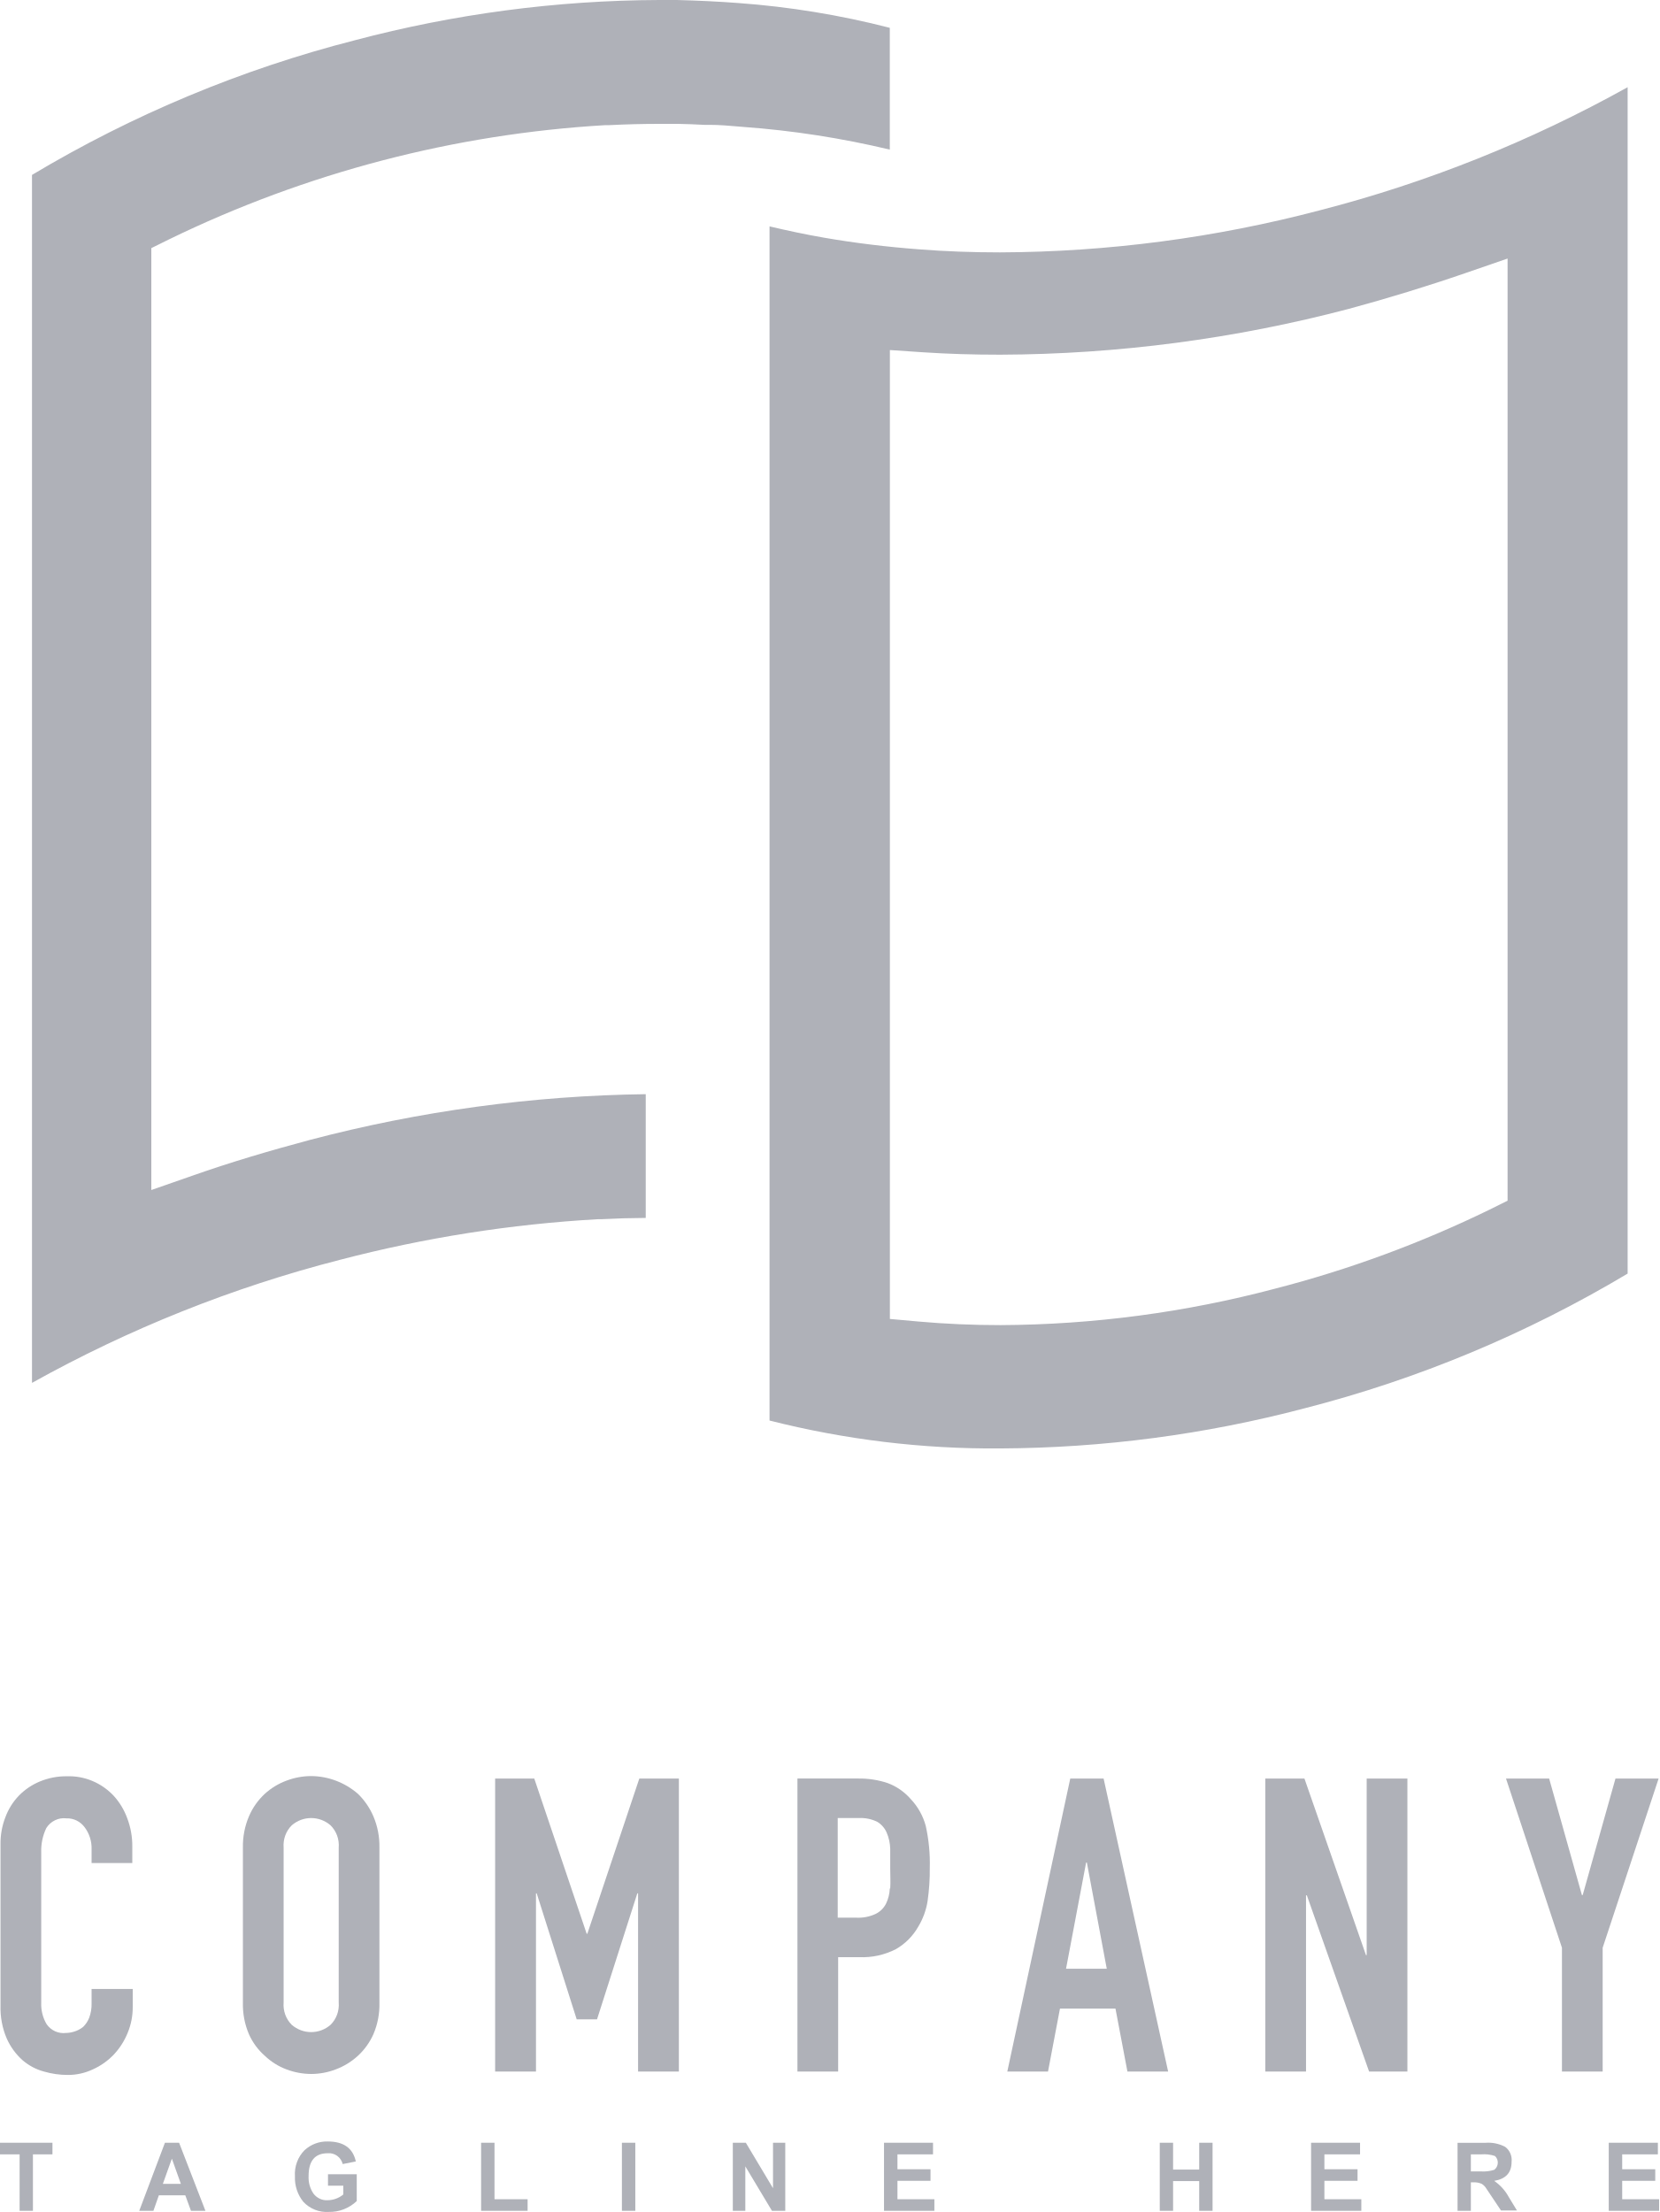
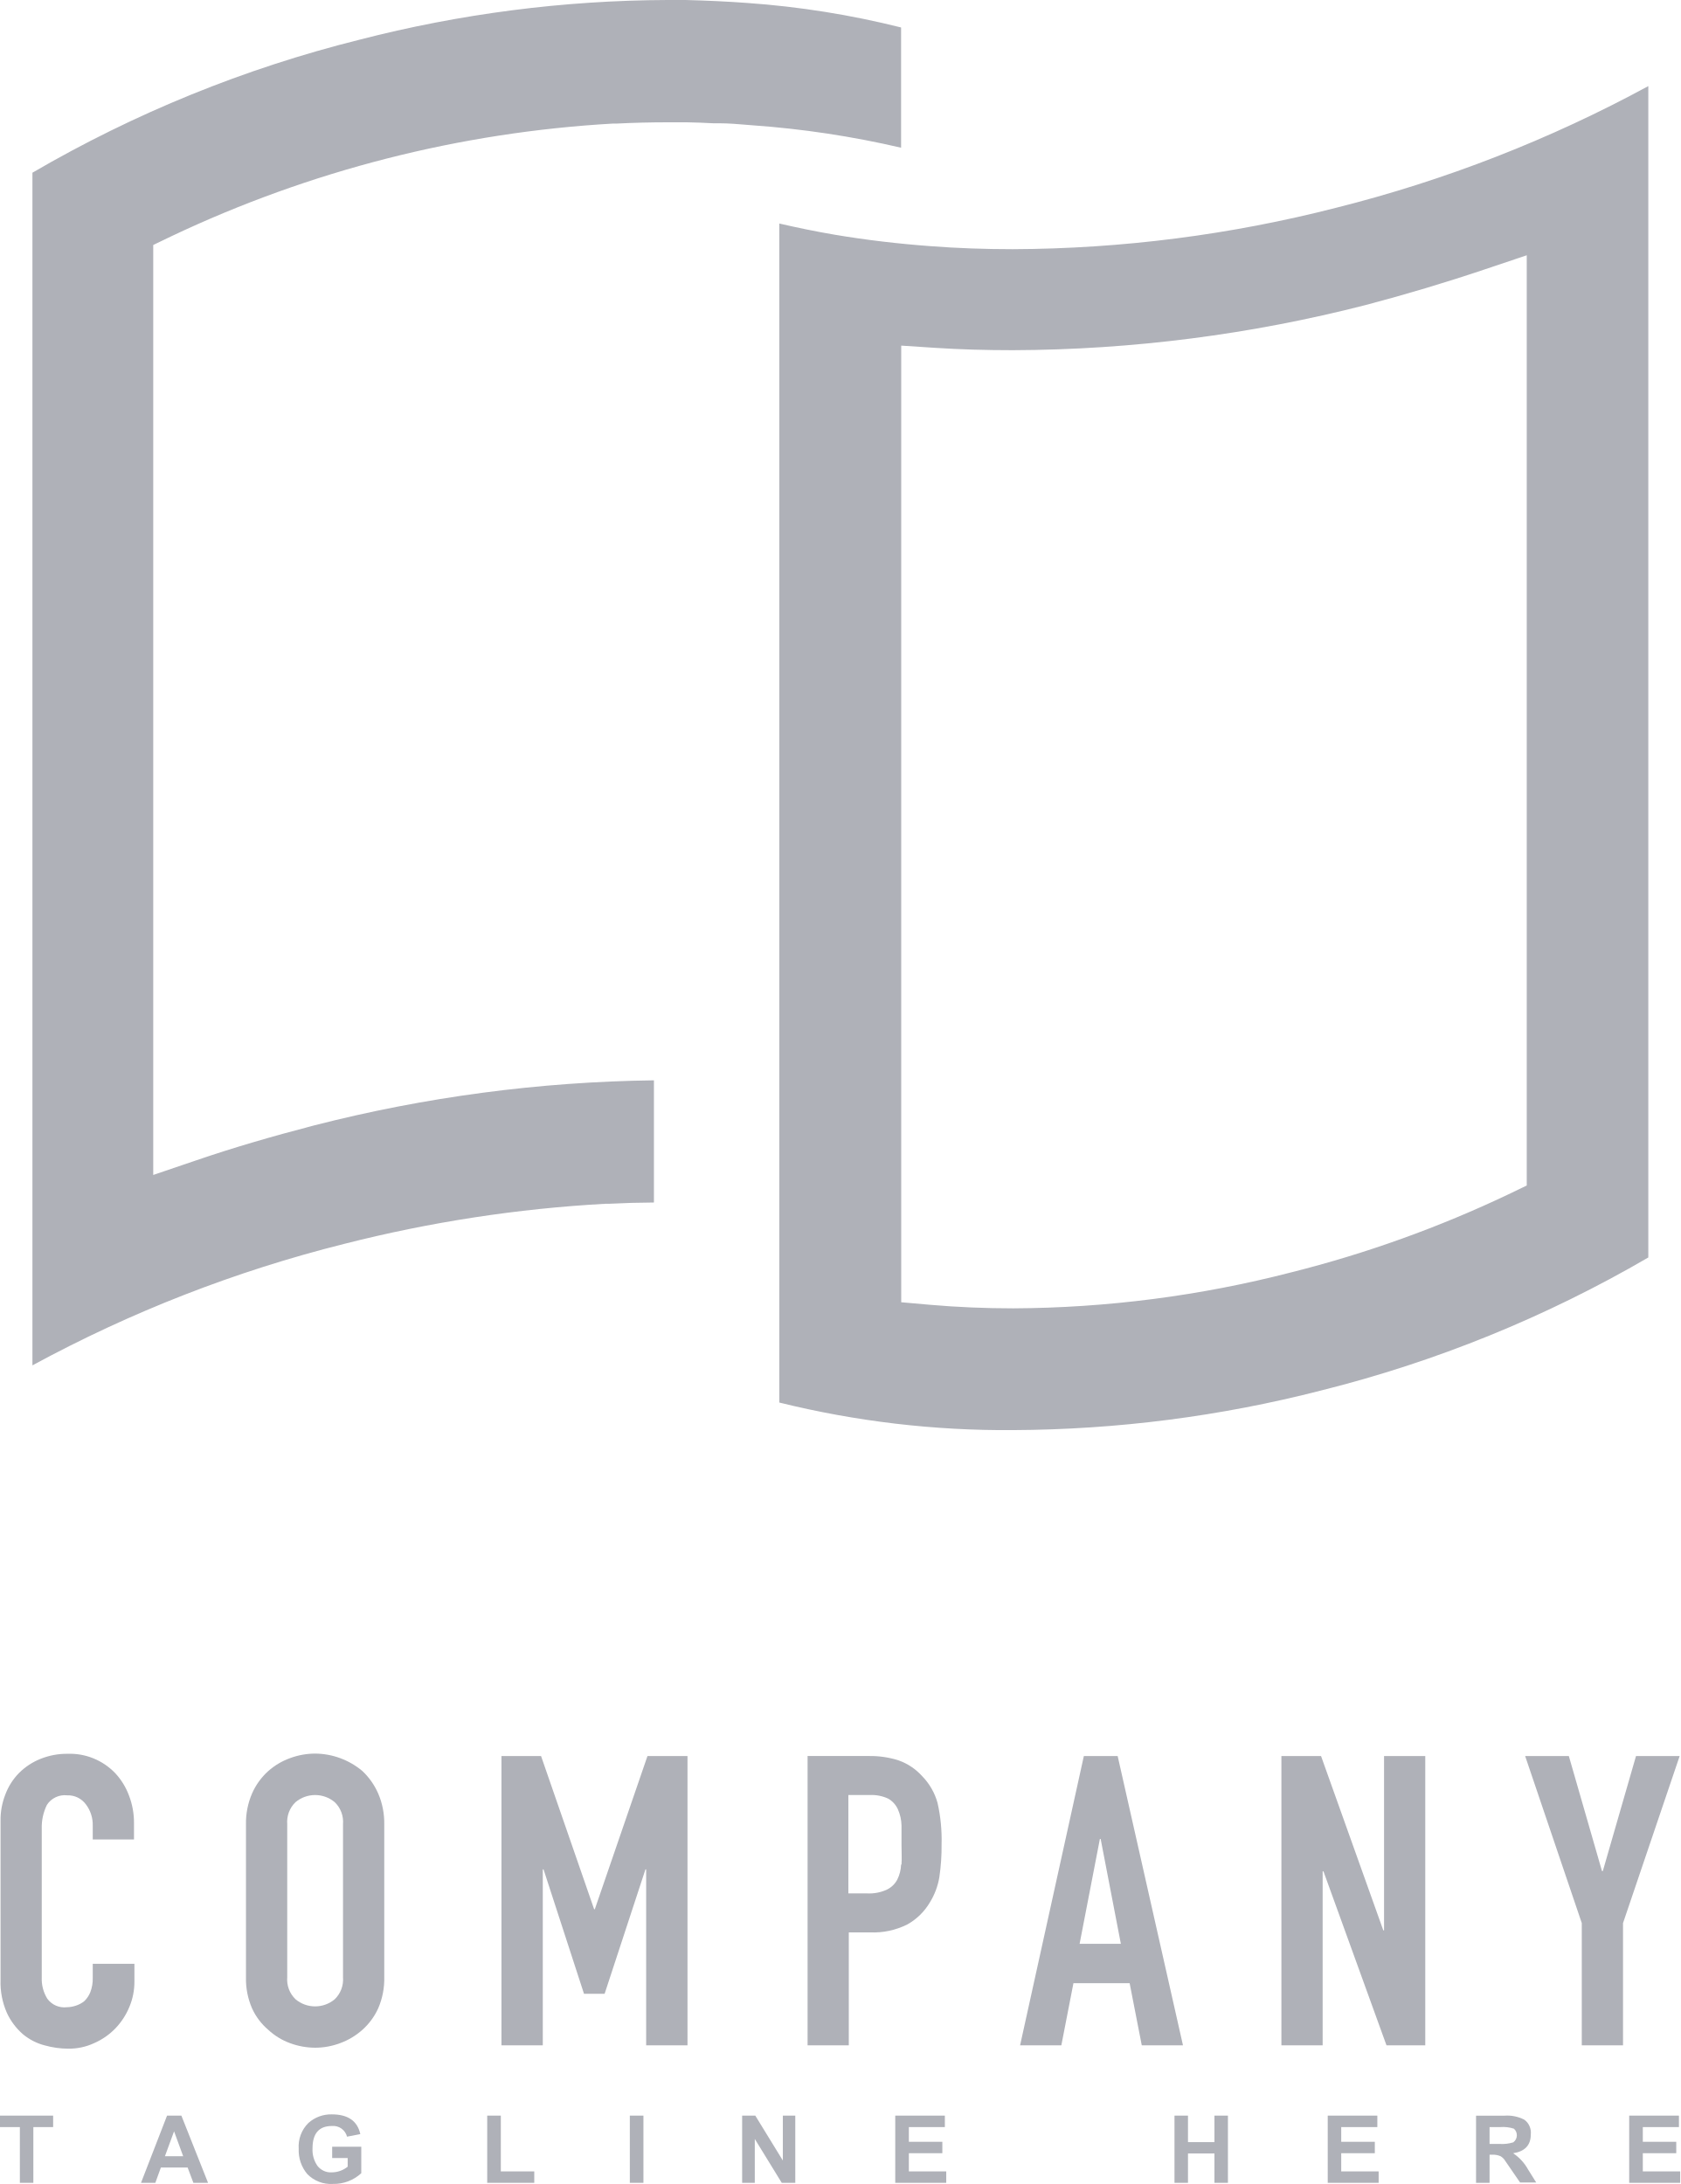
- <svg xmlns="http://www.w3.org/2000/svg" width="39" height="52" viewBox="0 0 39 52" fill="none">
-   <path fill-rule="evenodd" clip-rule="evenodd" d="M16.686 2.935H16.553C16.348 2.922 16.143 2.917 15.938 2.912L15.938 2.912H15.919H15.495C15.107 2.912 14.713 2.922 14.32 2.942C14.291 2.94 14.261 2.94 14.232 2.942C10.678 3.149 7.197 4.06 3.978 5.625L3.557 5.833V27.975L4.543 27.631C5.409 27.326 6.332 27.052 7.286 26.797C9.866 26.118 12.516 25.757 15.179 25.722V28.631C14.826 28.633 14.483 28.643 14.14 28.661H14.059C12.01 28.776 9.976 29.097 7.987 29.617C5.467 30.264 3.036 31.236 0.752 32.509V4.112C3.125 2.693 5.68 1.627 8.342 0.946C10.679 0.327 13.082 0.009 15.495 0H15.911C16.41 0.013 16.895 0.036 17.352 0.071C18.554 0.158 19.747 0.353 20.916 0.654V3.517C19.78 3.246 18.626 3.067 17.463 2.983C17.439 2.981 17.416 2.979 17.392 2.977C17.151 2.956 16.91 2.935 16.686 2.935ZM21.599 5.861C22.218 5.91 22.859 5.933 23.508 5.933C26.045 5.923 28.571 5.591 31.028 4.943C33.547 4.294 35.976 3.322 38.26 2.05V29.94C35.886 31.358 33.331 32.424 30.668 33.106C28.331 33.723 25.928 34.039 23.515 34.05C21.687 34.065 19.864 33.844 18.089 33.394V5.322C18.509 5.421 18.94 5.513 19.379 5.589C20.099 5.714 20.859 5.805 21.599 5.861ZM35.438 6.078L34.452 6.418C33.544 6.731 32.629 7.011 31.709 7.26C29.03 7.966 26.278 8.328 23.513 8.338C22.869 8.338 22.277 8.32 21.705 8.282L20.918 8.229V28.318V31.006L21.594 31.067C22.221 31.123 22.867 31.151 23.518 31.151C25.696 31.141 27.864 30.853 29.973 30.294C31.709 29.847 33.399 29.224 35.017 28.435L35.438 28.226V6.078Z" fill="#AFB1B8" />
-   <path d="M2.669 42.212C2.527 42.062 2.356 41.943 2.167 41.865C1.978 41.786 1.775 41.75 1.571 41.757C1.354 41.754 1.139 41.796 0.937 41.879C0.753 41.955 0.585 42.068 0.444 42.212C0.305 42.357 0.196 42.53 0.126 42.721C0.048 42.921 0.01 43.134 0.012 43.349V47.143C0.004 47.41 0.053 47.676 0.158 47.921C0.245 48.116 0.371 48.289 0.528 48.43C0.676 48.557 0.849 48.65 1.036 48.699C1.216 48.751 1.402 48.778 1.588 48.778C1.794 48.78 1.998 48.735 2.185 48.646C2.37 48.563 2.538 48.444 2.679 48.295C2.816 48.148 2.926 47.975 3.002 47.786C3.081 47.595 3.121 47.389 3.12 47.181V46.757H2.153V47.095C2.156 47.21 2.137 47.325 2.097 47.433C2.065 47.514 2.017 47.587 1.956 47.647C1.896 47.696 1.827 47.733 1.754 47.756C1.688 47.778 1.62 47.79 1.551 47.791C1.465 47.802 1.378 47.788 1.298 47.753C1.218 47.717 1.149 47.66 1.098 47.588C1.006 47.436 0.962 47.258 0.969 47.08V43.542C0.963 43.346 1.004 43.151 1.088 42.975C1.138 42.895 1.209 42.831 1.293 42.791C1.376 42.75 1.469 42.735 1.561 42.746C1.645 42.743 1.727 42.761 1.803 42.798C1.878 42.836 1.943 42.891 1.993 42.96C2.101 43.106 2.158 43.285 2.153 43.469V43.797H3.11V43.41C3.112 43.183 3.072 42.958 2.992 42.746C2.92 42.548 2.811 42.366 2.669 42.212Z" fill="#AFB1B8" />
-   <path d="M8.413 42.169C8.105 41.902 7.716 41.755 7.313 41.752C7.116 41.753 6.921 41.789 6.736 41.859C6.548 41.928 6.375 42.033 6.225 42.169C6.065 42.317 5.937 42.498 5.851 42.701C5.753 42.932 5.705 43.183 5.71 43.435V47.074C5.703 47.33 5.751 47.585 5.851 47.819C5.938 48.015 6.066 48.189 6.225 48.328C6.373 48.469 6.547 48.578 6.736 48.648C6.921 48.718 7.116 48.754 7.313 48.755C7.51 48.755 7.706 48.719 7.89 48.648C8.083 48.577 8.26 48.468 8.413 48.328C8.567 48.186 8.692 48.013 8.778 47.819C8.878 47.585 8.926 47.33 8.919 47.074V43.435C8.924 43.183 8.876 42.932 8.778 42.701C8.692 42.5 8.568 42.319 8.413 42.169ZM7.962 47.074C7.97 47.171 7.957 47.269 7.924 47.36C7.89 47.451 7.838 47.533 7.769 47.601C7.642 47.711 7.481 47.771 7.314 47.771C7.148 47.771 6.987 47.711 6.859 47.601C6.791 47.533 6.738 47.451 6.705 47.36C6.672 47.269 6.659 47.171 6.667 47.074V43.435C6.659 43.339 6.672 43.241 6.705 43.15C6.738 43.059 6.791 42.976 6.859 42.909C6.987 42.799 7.148 42.739 7.314 42.739C7.481 42.739 7.642 42.799 7.769 42.909C7.838 42.976 7.89 43.059 7.924 43.15C7.957 43.241 7.97 43.339 7.962 43.435V47.074Z" fill="#AFB1B8" />
-   <path d="M15.958 48.699V41.811H15.028L13.807 45.457H13.79L12.559 41.811H11.639V48.699H12.599V44.509H12.616L13.556 47.471H14.034L14.981 44.509H14.999V48.699H15.958Z" fill="#AFB1B8" />
-   <path d="M21.409 42.294C21.261 42.124 21.075 41.994 20.866 41.917C20.642 41.842 20.407 41.806 20.171 41.81H18.745V48.699H19.702V46.009H20.196C20.494 46.023 20.791 45.958 21.059 45.821C21.276 45.697 21.458 45.515 21.584 45.294C21.695 45.111 21.77 44.907 21.804 44.694C21.841 44.435 21.859 44.173 21.856 43.911C21.865 43.58 21.833 43.249 21.762 42.927C21.698 42.688 21.577 42.471 21.409 42.294ZM20.916 44.394C20.912 44.519 20.881 44.641 20.827 44.753C20.772 44.859 20.686 44.943 20.58 44.994C20.439 45.059 20.284 45.089 20.129 45.081H19.692V42.739H20.186C20.334 42.731 20.482 42.761 20.617 42.825C20.716 42.883 20.795 42.972 20.842 43.079C20.894 43.2 20.923 43.331 20.926 43.463C20.926 43.608 20.926 43.761 20.926 43.921C20.926 44.081 20.936 44.247 20.926 44.394H20.916Z" fill="#AFB1B8" />
-   <path d="M25.942 41.811H25.158L23.678 48.699H24.635L24.916 47.219H26.221L26.502 48.699H27.459L25.942 41.811ZM25.059 46.281L25.531 43.784H25.548L26.016 46.281H25.059Z" fill="#AFB1B8" />
-   <path d="M32.126 45.961H32.109L30.663 41.811H29.743V48.699H30.7V44.557H30.72L32.183 48.699H33.083V41.811H32.126V45.961Z" fill="#AFB1B8" />
-   <path d="M37.974 41.811L37.204 44.549H37.185L36.415 41.811H35.401L36.716 45.788V48.699H37.673V45.788L38.988 41.811H37.974Z" fill="#AFB1B8" />
-   <path d="M0 50.645H0.461V51.972H0.774V50.645H1.233V50.372H0V50.645Z" fill="#AFB1B8" />
-   <path d="M3.877 50.372L3.273 51.972H3.606L3.734 51.608H4.356L4.489 51.972H4.829L4.21 50.372H3.877ZM3.828 51.339L4.04 50.746L4.252 51.339H3.828Z" fill="#AFB1B8" />
-   <path d="M7.71 51.382H8.07V51.588C7.965 51.675 7.835 51.722 7.7 51.723C7.637 51.727 7.575 51.715 7.517 51.688C7.46 51.661 7.409 51.621 7.37 51.57C7.287 51.449 7.246 51.302 7.254 51.153C7.254 50.797 7.404 50.619 7.703 50.619C7.781 50.611 7.86 50.633 7.925 50.679C7.99 50.726 8.036 50.795 8.056 50.873L8.364 50.812C8.297 50.5 8.078 50.342 7.703 50.342C7.502 50.337 7.307 50.41 7.158 50.548C7.079 50.628 7.018 50.724 6.98 50.83C6.941 50.937 6.925 51.05 6.933 51.163C6.924 51.382 6.996 51.597 7.133 51.764C7.209 51.844 7.302 51.907 7.404 51.947C7.506 51.988 7.616 52.005 7.725 51.998C7.969 52.005 8.206 51.913 8.386 51.743V51.113H7.71V51.382Z" fill="#AFB1B8" />
-   <path d="M11.624 50.372H11.309V51.972H12.402V51.7H11.624V50.372Z" fill="#AFB1B8" />
-   <path d="M14.934 50.372H14.619V51.972H14.934V50.372Z" fill="#AFB1B8" />
-   <path d="M18.171 51.441L17.532 50.372H17.226V51.972H17.52V50.927L18.146 51.972H18.459V50.372H18.171V51.441Z" fill="#AFB1B8" />
-   <path d="M21.096 51.267H21.873V50.995H21.096V50.645H21.932V50.372H20.78V51.972H21.964V51.7H21.096V51.267Z" fill="#AFB1B8" />
-   <path d="M28.189 51.003H27.575V50.372H27.262V51.972H27.575V51.273H28.189V51.972H28.503V50.372H28.189V51.003Z" fill="#AFB1B8" />
-   <path d="M31.132 51.267H31.911V50.995H31.132V50.645H31.97V50.372H30.819V51.972H32V51.7H31.132V51.267Z" fill="#AFB1B8" />
-   <path d="M35.123 51.268C35.394 51.224 35.532 51.077 35.532 50.823C35.54 50.755 35.53 50.686 35.503 50.623C35.476 50.56 35.433 50.506 35.379 50.467C35.238 50.394 35.08 50.361 34.923 50.373H34.262V51.972H34.575V51.303H34.637C34.703 51.299 34.77 51.311 34.832 51.339C34.877 51.368 34.916 51.408 34.943 51.456L35.283 51.964H35.658L35.468 51.652C35.384 51.497 35.266 51.366 35.123 51.268ZM34.807 51.046H34.575V50.645H34.822C34.929 50.636 35.037 50.649 35.14 50.683C35.163 50.703 35.181 50.729 35.193 50.758C35.204 50.787 35.21 50.818 35.208 50.849C35.207 50.88 35.199 50.911 35.184 50.938C35.17 50.966 35.15 50.99 35.125 51.008C35.022 51.041 34.914 51.053 34.807 51.046Z" fill="#AFB1B8" />
-   <path d="M38.132 51.267H38.909V50.995H38.132V50.645H38.971V50.372H37.816V51.972H39V51.7H38.132V51.267Z" fill="#AFB1B8" />
+ <svg xmlns="http://www.w3.org/2000/svg" width="40" height="52" viewBox="0 0 40 52" fill="none">
+   <path fill-rule="evenodd" clip-rule="evenodd" d="M17.114 2.935H16.977C16.767 2.922 16.557 2.917 16.347 2.912H16.347H16.327H15.892C15.495 2.912 15.09 2.922 14.688 2.942C14.657 2.94 14.627 2.94 14.597 2.942C10.952 3.149 7.382 4.06 4.08 5.625L3.648 5.833V27.975L4.66 27.631C5.548 27.326 6.494 27.052 7.473 26.797C10.119 26.118 12.837 25.757 15.568 25.722V28.631C15.206 28.633 14.855 28.643 14.503 28.661H14.419C12.318 28.776 10.232 29.097 8.191 29.617C5.607 30.264 3.114 31.236 0.772 32.509V4.112C3.205 2.693 5.825 1.627 8.556 0.946C10.953 0.327 13.417 0.009 15.892 0H16.319C16.83 0.013 17.329 0.036 17.797 0.071C19.03 0.158 20.253 0.353 21.452 0.654V3.517C20.287 3.246 19.103 3.067 17.91 2.983C17.886 2.981 17.862 2.979 17.838 2.977C17.591 2.956 17.344 2.935 17.114 2.935ZM22.153 5.861C22.788 5.91 23.445 5.933 24.111 5.933C26.712 5.923 29.303 5.591 31.824 4.943C34.407 4.294 36.899 3.322 39.241 2.05V29.94C36.807 31.358 34.185 32.424 31.455 33.106C29.057 33.723 26.593 34.039 24.118 34.05C22.243 34.065 20.374 33.844 18.553 33.394V5.322C18.983 5.421 19.426 5.513 19.876 5.589C20.615 5.714 21.394 5.805 22.153 5.861ZM36.347 6.078L35.335 6.418C34.404 6.731 33.466 7.011 32.522 7.26C29.775 7.966 26.951 8.328 24.116 8.338C23.456 8.338 22.849 8.32 22.262 8.282L21.455 8.229V28.318V31.006L22.148 31.067C22.79 31.123 23.453 31.151 24.121 31.151C26.354 31.141 28.578 30.853 30.741 30.294C32.522 29.847 34.255 29.224 35.914 28.435L36.347 28.226V6.078Z" fill="#AFB1B8" />
+   <path d="M2.737 42.212C2.592 42.062 2.416 41.943 2.222 41.865C2.028 41.786 1.82 41.75 1.611 41.757C1.389 41.754 1.168 41.796 0.961 41.879C0.772 41.955 0.6 42.068 0.455 42.212C0.312 42.357 0.201 42.53 0.129 42.721C0.05 42.921 0.01 43.134 0.013 43.349V47.143C0.004 47.41 0.055 47.676 0.162 47.921C0.251 48.116 0.381 48.289 0.541 48.43C0.693 48.557 0.871 48.65 1.062 48.699C1.247 48.751 1.438 48.778 1.629 48.778C1.84 48.78 2.05 48.735 2.241 48.646C2.431 48.563 2.603 48.444 2.747 48.295C2.888 48.148 3.001 47.975 3.079 47.786C3.16 47.595 3.201 47.389 3.2 47.181V46.757H2.208V47.095C2.211 47.21 2.192 47.325 2.15 47.433C2.118 47.514 2.069 47.587 2.006 47.647C1.945 47.696 1.874 47.733 1.799 47.756C1.732 47.778 1.662 47.79 1.591 47.791C1.503 47.802 1.413 47.788 1.331 47.753C1.249 47.717 1.179 47.66 1.126 47.588C1.032 47.436 0.986 47.258 0.994 47.08V43.542C0.988 43.346 1.03 43.151 1.116 42.975C1.167 42.895 1.24 42.831 1.326 42.791C1.412 42.75 1.507 42.735 1.601 42.746C1.687 42.743 1.772 42.761 1.849 42.798C1.926 42.836 1.993 42.891 2.044 42.96C2.155 43.106 2.213 43.285 2.208 43.469V43.797H3.19V43.41C3.192 43.183 3.151 42.958 3.069 42.746C2.995 42.548 2.883 42.366 2.737 42.212Z" fill="#AFB1B8" />
+   <path d="M8.629 42.169C8.313 41.902 7.914 41.755 7.501 41.752C7.299 41.753 7.098 41.789 6.909 41.859C6.716 41.928 6.538 42.033 6.385 42.169C6.221 42.317 6.09 42.498 6.001 42.701C5.901 42.932 5.851 43.183 5.856 43.435V47.074C5.849 47.33 5.899 47.585 6.001 47.819C6.09 48.015 6.222 48.189 6.385 48.328C6.537 48.469 6.715 48.578 6.909 48.648C7.098 48.718 7.299 48.754 7.501 48.755C7.703 48.755 7.903 48.719 8.093 48.648C8.29 48.577 8.472 48.468 8.629 48.328C8.787 48.186 8.915 48.013 9.003 47.819C9.105 47.585 9.154 47.33 9.148 47.074V43.435C9.152 43.183 9.103 42.932 9.003 42.701C8.915 42.5 8.788 42.319 8.629 42.169ZM8.166 47.074C8.174 47.171 8.161 47.269 8.127 47.36C8.093 47.451 8.039 47.533 7.969 47.601C7.838 47.711 7.673 47.771 7.502 47.771C7.331 47.771 7.166 47.711 7.035 47.601C6.965 47.533 6.911 47.451 6.877 47.36C6.843 47.269 6.83 47.171 6.838 47.074V43.435C6.83 43.339 6.843 43.241 6.877 43.15C6.911 43.059 6.965 42.976 7.035 42.909C7.166 42.799 7.331 42.739 7.502 42.739C7.673 42.739 7.838 42.799 7.969 42.909C8.039 42.976 8.093 43.059 8.127 43.15C8.161 43.241 8.174 43.339 8.166 43.435V47.074Z" fill="#AFB1B8" />
+   <path d="M16.367 48.699V41.811H15.414L14.161 45.457H14.144L12.881 41.811H11.938V48.699H12.922V44.509H12.94L13.903 47.471H14.394L15.366 44.509H15.383V48.699H16.367Z" fill="#AFB1B8" />
+   <path d="M21.958 42.294C21.806 42.124 21.615 41.994 21.401 41.917C21.171 41.842 20.93 41.806 20.688 41.81H19.226V48.699H20.207V46.009H20.713C21.02 46.023 21.324 45.958 21.599 45.821C21.822 45.697 22.008 45.515 22.138 45.294C22.251 45.111 22.328 44.907 22.363 44.694C22.401 44.435 22.419 44.173 22.416 43.911C22.425 43.58 22.393 43.249 22.32 42.927C22.254 42.688 22.13 42.471 21.958 42.294ZM21.452 44.394C21.448 44.519 21.417 44.641 21.361 44.753C21.305 44.859 21.216 44.943 21.108 44.994C20.963 45.059 20.804 45.089 20.645 45.081H20.197V42.739H20.703C20.856 42.731 21.008 42.761 21.146 42.825C21.247 42.883 21.328 42.972 21.376 43.079C21.43 43.2 21.459 43.331 21.462 43.463C21.462 43.608 21.462 43.761 21.462 43.921C21.462 44.081 21.472 44.247 21.462 44.394H21.452Z" fill="#AFB1B8" />
+   <path d="M26.608 41.811H25.803L24.285 48.699H25.267L25.555 47.219H26.893L27.182 48.699H28.163L26.608 41.811ZM25.702 46.281L26.185 43.784H26.203L26.684 46.281H25.702Z" fill="#AFB1B8" />
+   <path d="M32.95 45.961H32.932L31.45 41.811H30.506V48.699H31.488V44.557H31.508L33.008 48.699H33.931V41.811H32.95V45.961Z" fill="#AFB1B8" />
+   <path d="M38.948 41.811L38.158 44.549H38.138L37.349 41.811H36.309L37.657 45.788V48.699H38.639V45.788L39.987 41.811H38.948Z" fill="#AFB1B8" />
+   <path d="M0 50.645H0.473V51.972H0.794V50.645H1.265V50.372H0V50.645Z" fill="#AFB1B8" />
+   <path d="M3.977 50.372L3.357 51.972H3.698L3.83 51.608H4.467L4.604 51.972H4.953L4.318 50.372H3.977ZM3.926 51.339L4.144 50.746L4.361 51.339H3.926Z" fill="#AFB1B8" />
+   <path d="M7.908 51.382H8.277V51.588C8.169 51.675 8.036 51.722 7.898 51.723C7.833 51.727 7.769 51.715 7.71 51.688C7.651 51.661 7.599 51.621 7.559 51.57C7.474 51.449 7.432 51.302 7.44 51.153C7.44 50.797 7.594 50.619 7.9 50.619C7.981 50.611 8.062 50.633 8.128 50.679C8.194 50.726 8.242 50.795 8.262 50.873L8.578 50.812C8.51 50.5 8.285 50.342 7.9 50.342C7.695 50.337 7.495 50.41 7.341 50.548C7.261 50.628 7.198 50.724 7.159 50.83C7.119 50.937 7.103 51.05 7.111 51.163C7.102 51.382 7.175 51.597 7.316 51.764C7.394 51.844 7.489 51.907 7.594 51.947C7.699 51.988 7.811 52.005 7.923 51.998C8.173 52.005 8.417 51.913 8.601 51.743V51.113H7.908V51.382Z" fill="#AFB1B8" />
+   <path d="M11.923 50.372H11.599V51.972H12.719V51.7H11.923V50.372Z" fill="#AFB1B8" />
+   <path d="M15.318 50.372H14.994V51.972H15.318V50.372Z" fill="#AFB1B8" />
+   <path d="M18.637 51.441L17.981 50.372H17.668V51.972H17.969V50.927L18.611 51.972H18.933V50.372H18.637V51.441Z" fill="#AFB1B8" />
+   <path d="M21.637 51.267H22.434V50.995H21.637V50.645H22.494V50.372H21.313V51.972H22.527V51.7H21.637V51.267Z" fill="#AFB1B8" />
+   <path d="M28.912 51.003H28.282V50.372H27.961V51.972H28.282V51.273H28.912V51.972H29.233V50.372H28.912V51.003Z" fill="#AFB1B8" />
+   <path d="M31.93 51.267H32.73V50.995H31.93V50.645H32.79V50.372H31.609V51.972H32.821V51.7H31.93V51.267Z" fill="#AFB1B8" />
+   <path d="M36.023 51.268C36.301 51.224 36.443 51.077 36.443 50.823C36.451 50.755 36.441 50.686 36.413 50.623C36.386 50.56 36.342 50.506 36.286 50.467C36.142 50.394 35.98 50.361 35.818 50.373H35.14V51.972H35.462V51.303H35.525C35.593 51.299 35.662 51.311 35.725 51.339C35.772 51.368 35.811 51.408 35.839 51.456L36.188 51.964H36.572L36.377 51.652C36.291 51.497 36.17 51.366 36.023 51.268ZM35.699 51.046H35.462V50.645H35.715C35.825 50.636 35.936 50.649 36.041 50.683C36.064 50.703 36.083 50.729 36.095 50.758C36.107 50.787 36.113 50.818 36.111 50.849C36.11 50.88 36.101 50.911 36.087 50.938C36.072 50.966 36.051 50.99 36.026 51.008C35.92 51.041 35.81 51.053 35.699 51.046Z" fill="#AFB1B8" />
+   <path d="M39.11 51.267H39.906V50.995H39.11V50.645H39.97V50.372H38.786V51.972H40V51.7H39.11V51.267Z" fill="#AFB1B8" />
</svg>
